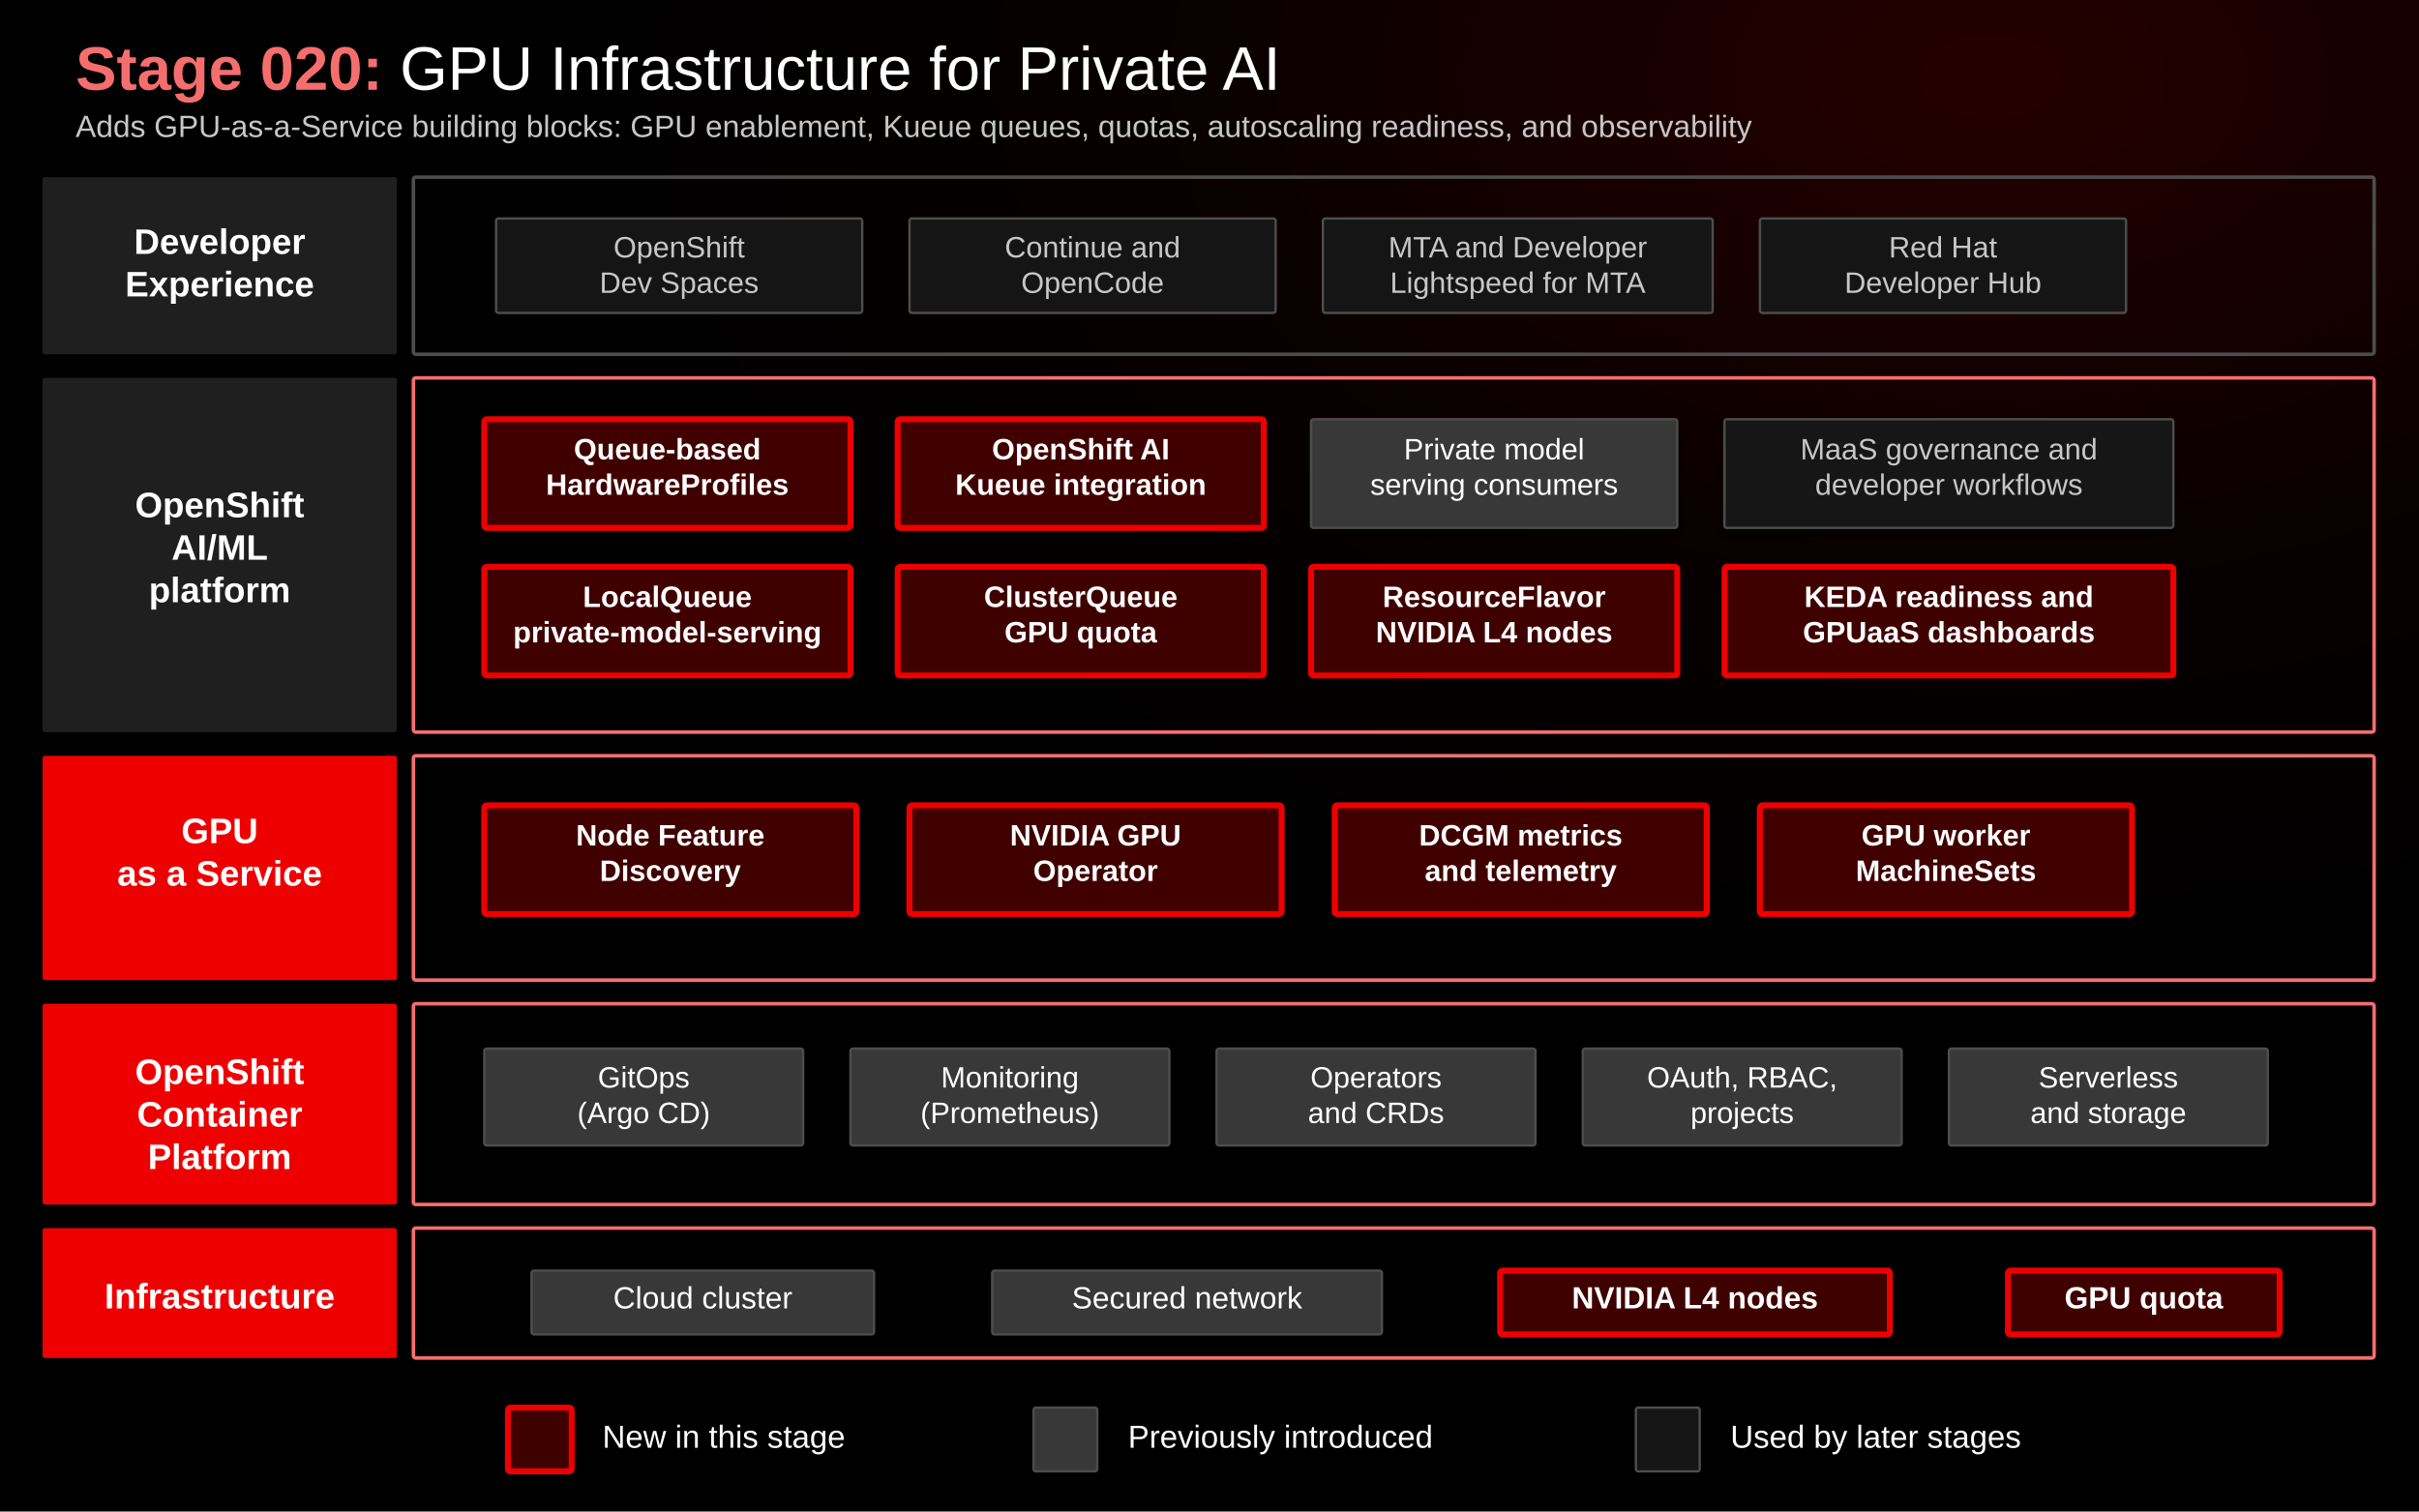
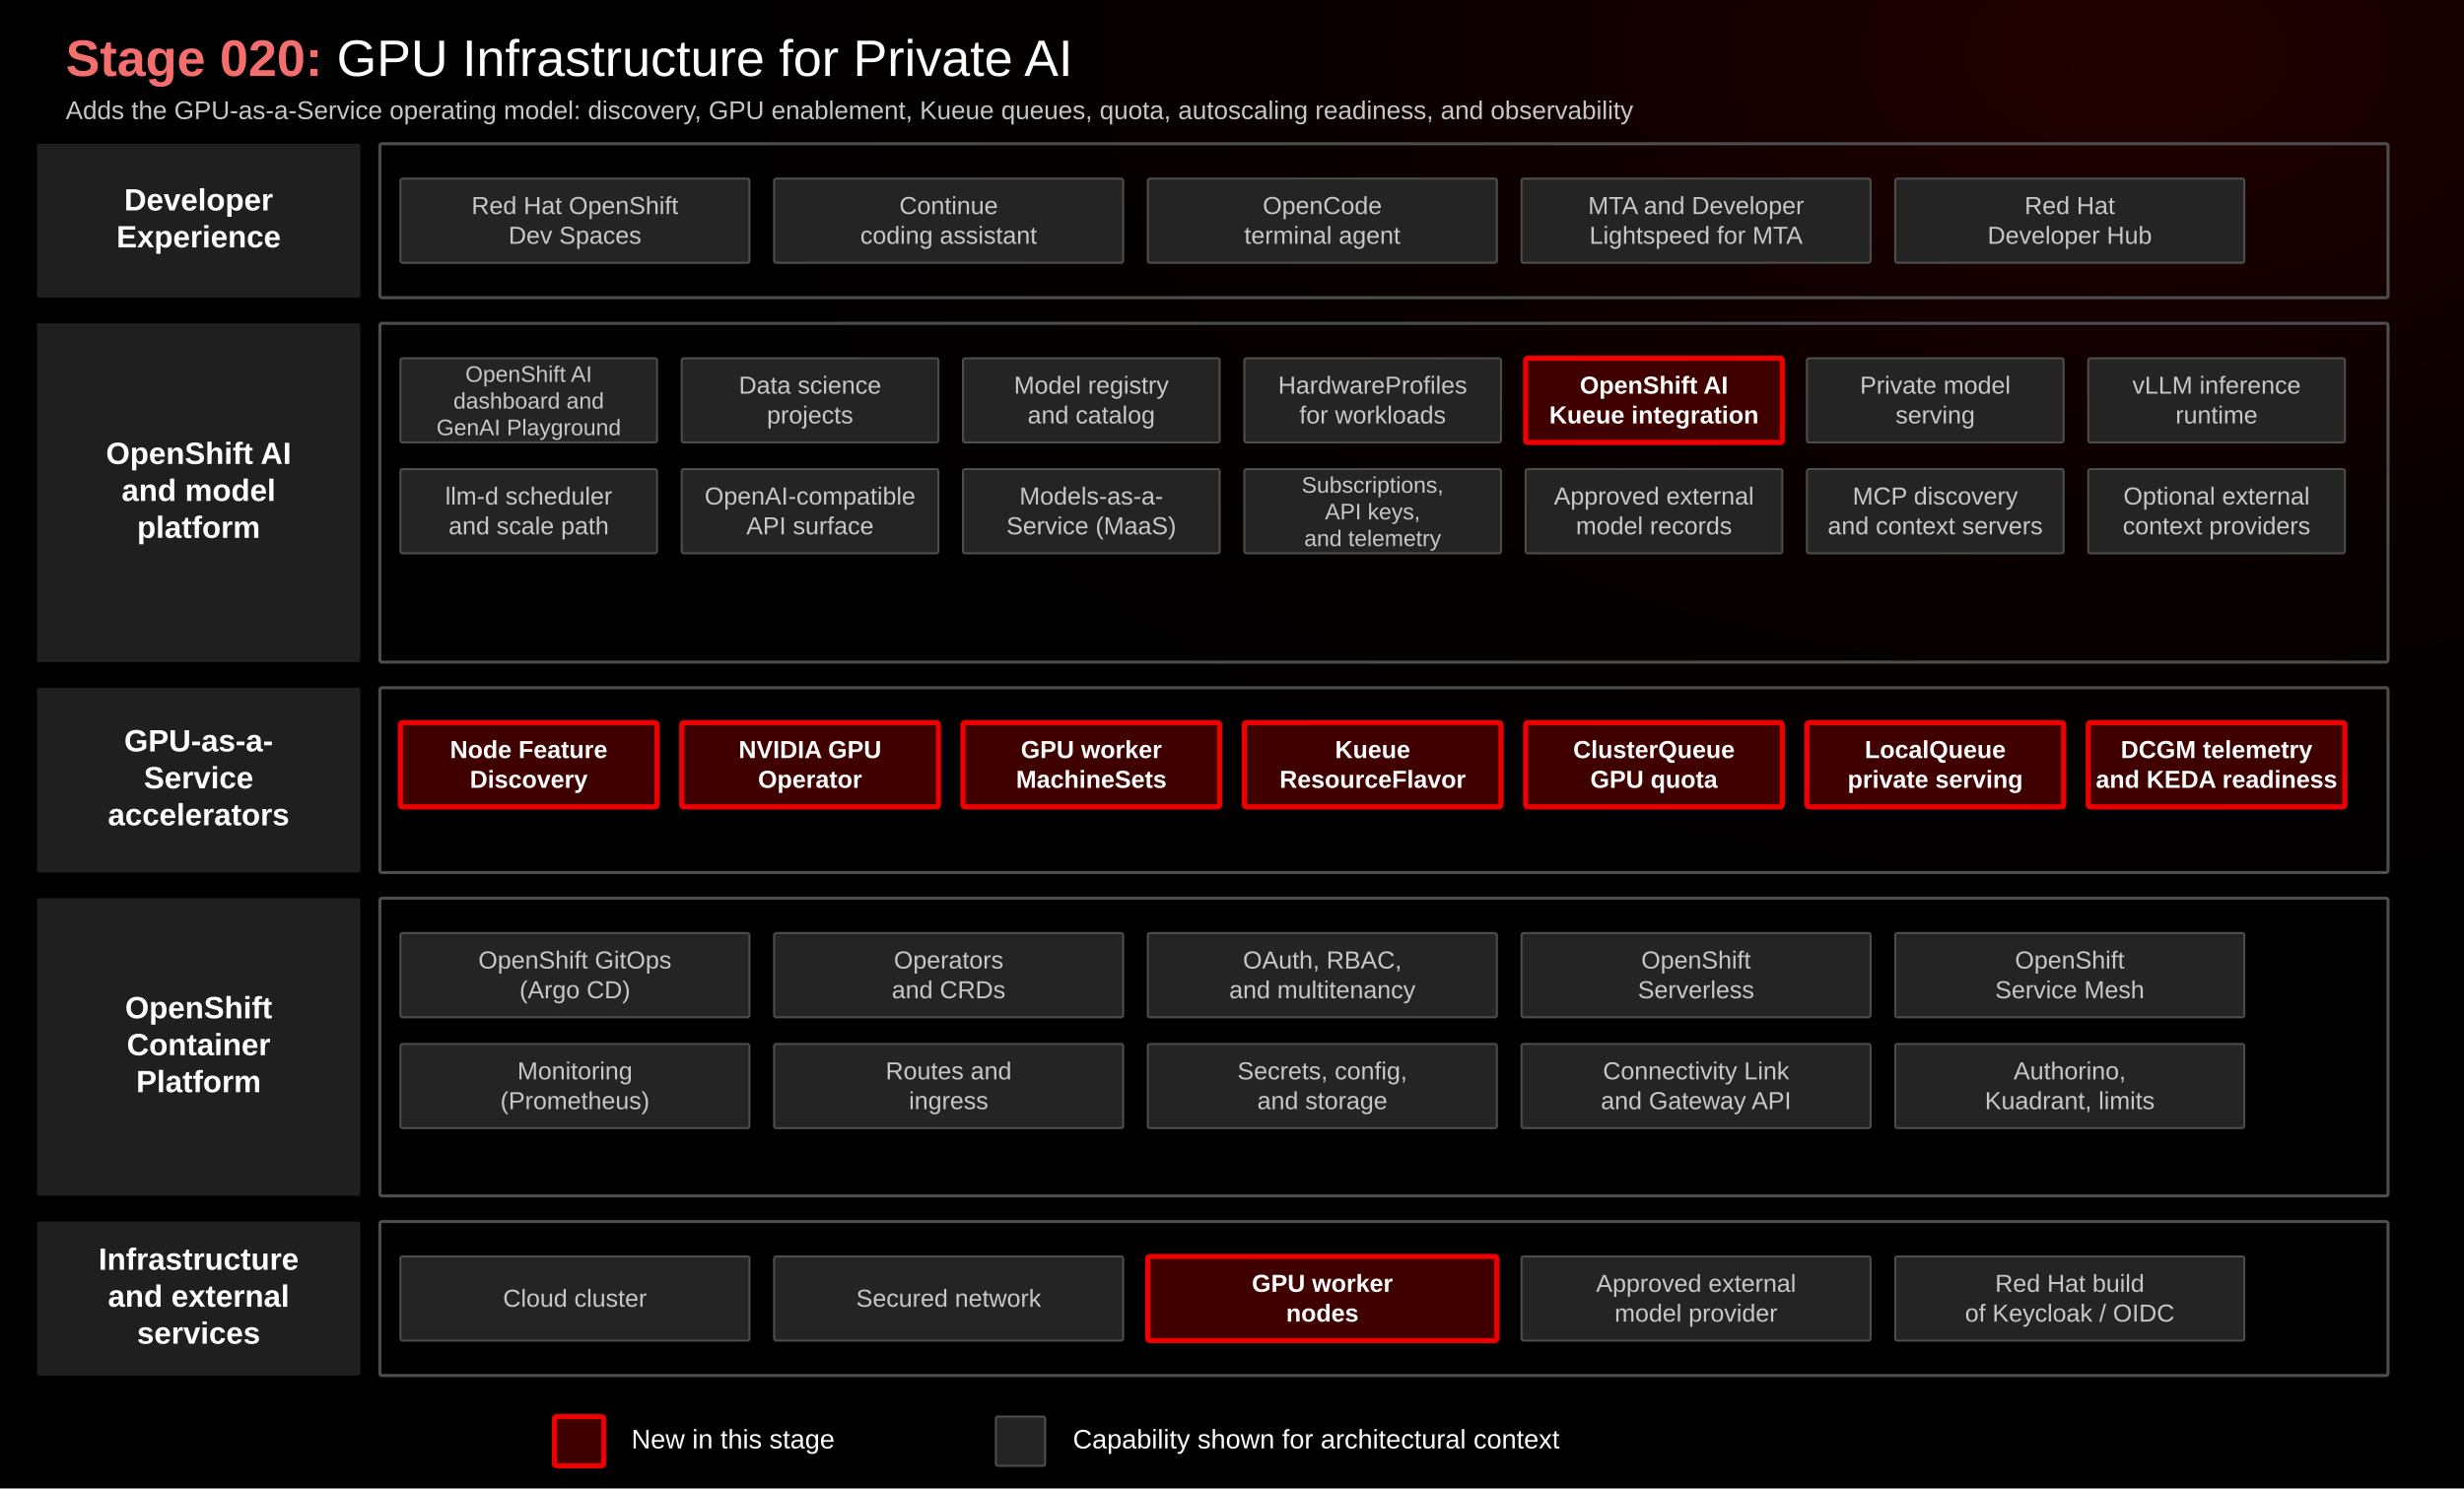
- <svg xmlns="http://www.w3.org/2000/svg" width="2048" height="1280" viewBox="0 0 2048 1280" role="img" aria-labelledby="title desc">
-   <style>
-     .display{font-family:'Red Hat Display','Arial',sans-serif}
-     .body{font-family:'Red Hat Text','Arial',sans-serif}
-     .mono{font-family:'Red Hat Mono','Consolas',monospace}
-     .lane{fill:none;stroke:#4d4d4d;stroke-width:3}
-     .laneNew{fill:none;stroke:#f56e6e;stroke-width:3}
-     .label{fill:#1f1f1f}
-     .labelRed{fill:#ee0000}
-     .box{fill:#151515;stroke:#4d4d4d;stroke-width:2}
-     .boxOld{fill:#383838;stroke:#4d4d4d;stroke-width:2}
-     .boxNew{fill:#3f0000;stroke:#ee0000;stroke-width:5}
-     .muted{fill:#c7c7c7}
-     .white{fill:#ffffff}
-     .red{fill:#f56e6e}
-   </style>
+ <svg xmlns="http://www.w3.org/2000/svg" width="2400" height="1450" viewBox="0 0 2400 1450" role="img" aria-labelledby="title desc">
+   <style>.display{font-family:'Red Hat Display','Arial',sans-serif}.body{font-family:'Red Hat Text','Arial',sans-serif}.mono{font-family:'Red Hat Mono','Consolas',monospace}</style>
  <defs>
-     <radialGradient id="glow" cx="82%" cy="5%" r="70%">
-       <stop offset="0" stop-color="#ee0000" stop-opacity="0.16" />
-       <stop offset="0.45" stop-color="#ee0000" stop-opacity="0.04" />
+     <radialGradient id="glow" cx="86%" cy="4%" r="70%">
+       <stop offset="0" stop-color="#ee0000" stop-opacity="0.14" />
+       <stop offset="0.46" stop-color="#ee0000" stop-opacity="0.04" />
      <stop offset="1" stop-color="#000000" stop-opacity="0" />
    </radialGradient>
    <filter id="lift" x="-20%" y="-20%" width="140%" height="140%">
      <feDropShadow dx="0" dy="5" stdDeviation="5" flood-color="#000" flood-opacity="0.5" />
    </filter>
  </defs>
-   <rect width="2048" height="1280" fill="#000000" />
-   <rect width="2048" height="1280" fill="url(#glow)" />
-   <text x="64" y="76" class="display" font-size="52" fill="#ffffff" font-weight="400">
+   <rect width="2400" height="1450" fill="#000000" />
+   <rect width="2400" height="1450" fill="url(#glow)" />
+   <text x="64" y="74" class="display" font-size="50" fill="#ffffff" font-weight="400">
    <tspan fill="#f56e6e" font-weight="700">Stage 020:</tspan> GPU Infrastructure for Private AI</text>
-   <text x="64" y="116" class="body" font-size="26" fill="#c7c7c7">Adds GPU-as-a-Service building blocks: GPU enablement, Kueue queues, quotas, autoscaling readiness, and observability</text>
-   <rect x="36" y="150" width="300" height="150" rx="2" class="label" />
-   <text x="186" y="215" class="display white" font-size="30" font-weight="700" text-anchor="middle">Developer</text>
-   <text x="186" y="251" class="display white" font-size="30" font-weight="700" text-anchor="middle">Experience</text>
-   <rect x="350" y="150" width="1660" height="150" rx="2" class="lane" />
-   <rect x="36" y="320" width="300" height="300" rx="2" class="label" />
-   <text x="186" y="438" class="display white" font-size="30" font-weight="700" text-anchor="middle">OpenShift</text>
-   <text x="186" y="474" class="display white" font-size="30" font-weight="700" text-anchor="middle">AI/ML</text>
-   <text x="186" y="510" class="display white" font-size="30" font-weight="700" text-anchor="middle">platform</text>
-   <rect x="350" y="320" width="1660" height="300" rx="2" class="laneNew" />
-   <rect x="36" y="640" width="300" height="190" rx="2" class="labelRed" />
-   <text x="186" y="714" class="display white" font-size="30" font-weight="700" text-anchor="middle">GPU</text>
-   <text x="186" y="750" class="display white" font-size="30" font-weight="700" text-anchor="middle">as a Service</text>
-   <rect x="350" y="640" width="1660" height="190" rx="2" class="laneNew" />
-   <rect x="36" y="850" width="300" height="170" rx="2" class="labelRed" />
-   <text x="186" y="918" class="display white" font-size="30" font-weight="700" text-anchor="middle">OpenShift</text>
-   <text x="186" y="954" class="display white" font-size="30" font-weight="700" text-anchor="middle">Container</text>
-   <text x="186" y="990" class="display white" font-size="30" font-weight="700" text-anchor="middle">Platform</text>
-   <rect x="350" y="850" width="1660" height="170" rx="2" class="laneNew" />
-   <rect x="36" y="1040" width="300" height="110" rx="2" class="labelRed" />
-   <text x="186" y="1108" class="display white" font-size="30" font-weight="700" text-anchor="middle">Infrastructure</text>
-   <rect x="350" y="1040" width="1660" height="110" rx="2" class="laneNew" />
-   <g>
-     <rect x="420" y="185" width="310" height="80" rx="2" class="box" />
-     <text x="575" y="218" class="body muted" font-size="25" text-anchor="middle">OpenShift</text>
-     <text x="575" y="248" class="body muted" font-size="25" text-anchor="middle">Dev Spaces</text>
-     <rect x="770" y="185" width="310" height="80" rx="2" class="box" />
-     <text x="925" y="218" class="body muted" font-size="25" text-anchor="middle">Continue and</text>
-     <text x="925" y="248" class="body muted" font-size="25" text-anchor="middle">OpenCode</text>
-     <rect x="1120" y="185" width="330" height="80" rx="2" class="box" />
-     <text x="1285" y="218" class="body muted" font-size="25" text-anchor="middle">MTA and Developer</text>
-     <text x="1285" y="248" class="body muted" font-size="25" text-anchor="middle">Lightspeed for MTA</text>
-     <rect x="1490" y="185" width="310" height="80" rx="2" class="box" />
-     <text x="1645" y="218" class="body muted" font-size="25" text-anchor="middle">Red Hat</text>
-     <text x="1645" y="248" class="body muted" font-size="25" text-anchor="middle">Developer Hub</text>
-   </g>
-   <g filter="url(#lift)">
-     <rect x="410" y="355" width="310" height="92" rx="2" class="boxNew" />
-     <text x="565" y="389" class="body white" font-size="25" font-weight="700" text-anchor="middle">Queue-based</text>
-     <text x="565" y="419" class="body white" font-size="25" font-weight="700" text-anchor="middle">HardwareProfiles</text>
-     <rect x="760" y="355" width="310" height="92" rx="2" class="boxNew" />
-     <text x="915" y="389" class="body white" font-size="25" font-weight="700" text-anchor="middle">OpenShift AI</text>
-     <text x="915" y="419" class="body white" font-size="25" font-weight="700" text-anchor="middle">Kueue integration</text>
-     <rect x="1110" y="355" width="310" height="92" rx="2" class="boxOld" />
-     <text x="1265" y="389" class="body white" font-size="25" text-anchor="middle">Private model</text>
-     <text x="1265" y="419" class="body white" font-size="25" text-anchor="middle">serving consumers</text>
-     <rect x="1460" y="355" width="380" height="92" rx="2" class="box" />
-     <text x="1650" y="389" class="body muted" font-size="25" text-anchor="middle">MaaS governance and</text>
-     <text x="1650" y="419" class="body muted" font-size="25" text-anchor="middle">developer workflows</text>
-   </g>
-   <g>
-     <rect x="410" y="480" width="310" height="92" rx="2" class="boxNew" />
-     <text x="565" y="514" class="body white" font-size="25" font-weight="700" text-anchor="middle">LocalQueue</text>
-     <text x="565" y="544" class="body white" font-size="25" font-weight="700" text-anchor="middle">private-model-serving</text>
-     <rect x="760" y="480" width="310" height="92" rx="2" class="boxNew" />
-     <text x="915" y="514" class="body white" font-size="25" font-weight="700" text-anchor="middle">ClusterQueue</text>
-     <text x="915" y="544" class="body white" font-size="25" font-weight="700" text-anchor="middle">GPU quota</text>
-     <rect x="1110" y="480" width="310" height="92" rx="2" class="boxNew" />
-     <text x="1265" y="514" class="body white" font-size="25" font-weight="700" text-anchor="middle">ResourceFlavor</text>
-     <text x="1265" y="544" class="body white" font-size="25" font-weight="700" text-anchor="middle">NVIDIA L4 nodes</text>
-     <rect x="1460" y="480" width="380" height="92" rx="2" class="boxNew" />
-     <text x="1650" y="514" class="body white" font-size="25" font-weight="700" text-anchor="middle">KEDA readiness and</text>
-     <text x="1650" y="544" class="body white" font-size="25" font-weight="700" text-anchor="middle">GPUaaS dashboards</text>
-   </g>
-   <g filter="url(#lift)">
-     <rect x="410" y="682" width="315" height="92" rx="2" class="boxNew" />
-     <text x="567.5" y="716" class="body white" font-size="25" font-weight="700" text-anchor="middle">Node Feature</text>
-     <text x="567.5" y="746" class="body white" font-size="25" font-weight="700" text-anchor="middle">Discovery</text>
-     <rect x="770" y="682" width="315" height="92" rx="2" class="boxNew" />
-     <text x="927.5" y="716" class="body white" font-size="25" font-weight="700" text-anchor="middle">NVIDIA GPU</text>
-     <text x="927.5" y="746" class="body white" font-size="25" font-weight="700" text-anchor="middle">Operator</text>
-     <rect x="1130" y="682" width="315" height="92" rx="2" class="boxNew" />
-     <text x="1287.5" y="716" class="body white" font-size="25" font-weight="700" text-anchor="middle">DCGM metrics</text>
-     <text x="1287.5" y="746" class="body white" font-size="25" font-weight="700" text-anchor="middle">and telemetry</text>
-     <rect x="1490" y="682" width="315" height="92" rx="2" class="boxNew" />
-     <text x="1647.5" y="716" class="body white" font-size="25" font-weight="700" text-anchor="middle">GPU worker</text>
-     <text x="1647.5" y="746" class="body white" font-size="25" font-weight="700" text-anchor="middle">MachineSets</text>
-   </g>
-   <g>
-     <rect x="410" y="888" width="270" height="82" rx="2" class="boxOld" />
-     <text x="545" y="921" class="body white" font-size="25" text-anchor="middle">GitOps</text>
-     <text x="545" y="951" class="body white" font-size="25" text-anchor="middle">(Argo CD)</text>
-     <rect x="720" y="888" width="270" height="82" rx="2" class="boxOld" />
-     <text x="855" y="921" class="body white" font-size="25" text-anchor="middle">Monitoring</text>
-     <text x="855" y="951" class="body white" font-size="25" text-anchor="middle">(Prometheus)</text>
-     <rect x="1030" y="888" width="270" height="82" rx="2" class="boxOld" />
-     <text x="1165" y="921" class="body white" font-size="25" text-anchor="middle">Operators</text>
-     <text x="1165" y="951" class="body white" font-size="25" text-anchor="middle">and CRDs</text>
-     <rect x="1340" y="888" width="270" height="82" rx="2" class="boxOld" />
-     <text x="1475" y="921" class="body white" font-size="25" text-anchor="middle">OAuth, RBAC,</text>
-     <text x="1475" y="951" class="body white" font-size="25" text-anchor="middle">projects</text>
-     <rect x="1650" y="888" width="270" height="82" rx="2" class="boxOld" />
-     <text x="1785" y="921" class="body white" font-size="25" text-anchor="middle">Serverless</text>
-     <text x="1785" y="951" class="body white" font-size="25" text-anchor="middle">and storage</text>
-   </g>
-   <g>
-     <rect x="450" y="1076" width="290" height="54" rx="2" class="boxOld" />
-     <text x="595" y="1108" class="body white" font-size="26" text-anchor="middle">Cloud cluster</text>
-     <rect x="840" y="1076" width="330" height="54" rx="2" class="boxOld" />
-     <text x="1005" y="1108" class="body white" font-size="26" text-anchor="middle">Secured network</text>
-     <rect x="1270" y="1076" width="330" height="54" rx="2" class="boxNew" />
-     <text x="1435" y="1108" class="body white" font-size="26" font-weight="700" text-anchor="middle">NVIDIA L4 nodes</text>
-     <rect x="1700" y="1076" width="230" height="54" rx="2" class="boxNew" />
-     <text x="1815" y="1108" class="body white" font-size="26" font-weight="700" text-anchor="middle">GPU quota</text>
-   </g>
-   <g>
-     <rect x="430" y="1192" width="54" height="54" rx="2" class="boxNew" />
-     <text x="510" y="1226" class="body white" font-size="27">New in this stage</text>
-     <rect x="875" y="1192" width="54" height="54" rx="2" class="boxOld" />
-     <text x="955" y="1226" class="body white" font-size="27">Previously introduced</text>
-     <rect x="1385" y="1192" width="54" height="54" rx="2" class="box" />
-     <text x="1465" y="1226" class="body white" font-size="27">Used by later stages</text>
+   <text x="64" y="116" class="body" font-size="25" fill="#c7c7c7">Adds the GPU-as-a-Service operating model: discovery, GPU enablement, Kueue queues, quota, autoscaling readiness, and observability</text>
+   <rect x="36" y="140" width="315" height="150" rx="2" fill="#1f1f1f" />
+   <text x="193.5" y="205" class="body" font-size="30" fill="#ffffff" font-weight="700" text-anchor="middle">Developer</text>
+   <text x="193.5" y="241" class="body" font-size="30" fill="#ffffff" font-weight="700" text-anchor="middle">Experience</text>
+   <rect x="370" y="140" width="1956" height="150" rx="2" fill="none" stroke="#4d4d4d" stroke-width="3" />
+   <g>
+     <rect x="390" y="174" width="340" height="82" rx="2" fill="#242424" stroke="#4d4d4d" stroke-width="2" />
+     <text x="560" y="208.5" class="body" font-size="24" fill="#c7c7c7" font-weight="400" text-anchor="middle">Red Hat OpenShift</text>
+     <text x="560" y="237.5" class="body" font-size="24" fill="#c7c7c7" font-weight="400" text-anchor="middle">Dev Spaces</text>
+   </g>
+   <g>
+     <rect x="754" y="174" width="340" height="82" rx="2" fill="#242424" stroke="#4d4d4d" stroke-width="2" />
+     <text x="924" y="208.5" class="body" font-size="24" fill="#c7c7c7" font-weight="400" text-anchor="middle">Continue</text>
+     <text x="924" y="237.5" class="body" font-size="24" fill="#c7c7c7" font-weight="400" text-anchor="middle">coding assistant</text>
+   </g>
+   <g>
+     <rect x="1118" y="174" width="340" height="82" rx="2" fill="#242424" stroke="#4d4d4d" stroke-width="2" />
+     <text x="1288" y="208.5" class="body" font-size="24" fill="#c7c7c7" font-weight="400" text-anchor="middle">OpenCode</text>
+     <text x="1288" y="237.5" class="body" font-size="24" fill="#c7c7c7" font-weight="400" text-anchor="middle">terminal agent</text>
+   </g>
+   <g>
+     <rect x="1482" y="174" width="340" height="82" rx="2" fill="#242424" stroke="#4d4d4d" stroke-width="2" />
+     <text x="1652" y="208.5" class="body" font-size="24" fill="#c7c7c7" font-weight="400" text-anchor="middle">MTA and Developer</text>
+     <text x="1652" y="237.5" class="body" font-size="24" fill="#c7c7c7" font-weight="400" text-anchor="middle">Lightspeed for MTA</text>
+   </g>
+   <g>
+     <rect x="1846" y="174" width="340" height="82" rx="2" fill="#242424" stroke="#4d4d4d" stroke-width="2" />
+     <text x="2016" y="208.5" class="body" font-size="24" fill="#c7c7c7" font-weight="400" text-anchor="middle">Red Hat</text>
+     <text x="2016" y="237.5" class="body" font-size="24" fill="#c7c7c7" font-weight="400" text-anchor="middle">Developer Hub</text>
+   </g>
+   <rect x="36" y="315" width="315" height="330" rx="2" fill="#1f1f1f" />
+   <text x="193.5" y="452" class="body" font-size="30" fill="#ffffff" font-weight="700" text-anchor="middle">OpenShift AI</text>
+   <text x="193.5" y="488" class="body" font-size="30" fill="#ffffff" font-weight="700" text-anchor="middle">and model</text>
+   <text x="193.5" y="524" class="body" font-size="30" fill="#ffffff" font-weight="700" text-anchor="middle">platform</text>
+   <rect x="370" y="315" width="1956" height="330" rx="2" fill="none" stroke="#4d4d4d" stroke-width="3" />
+   <g>
+     <rect x="390" y="349" width="250" height="82" rx="2" fill="#242424" stroke="#4d4d4d" stroke-width="2" />
+     <text x="515" y="372" class="body" font-size="22" fill="#c7c7c7" font-weight="400" text-anchor="middle">OpenShift AI</text>
+     <text x="515" y="398" class="body" font-size="22" fill="#c7c7c7" font-weight="400" text-anchor="middle">dashboard and</text>
+     <text x="515" y="424" class="body" font-size="22" fill="#c7c7c7" font-weight="400" text-anchor="middle">GenAI Playground</text>
+   </g>
+   <g>
+     <rect x="664" y="349" width="250" height="82" rx="2" fill="#242424" stroke="#4d4d4d" stroke-width="2" />
+     <text x="789" y="383.5" class="body" font-size="24" fill="#c7c7c7" font-weight="400" text-anchor="middle">Data science</text>
+     <text x="789" y="412.5" class="body" font-size="24" fill="#c7c7c7" font-weight="400" text-anchor="middle">projects</text>
+   </g>
+   <g>
+     <rect x="938" y="349" width="250" height="82" rx="2" fill="#242424" stroke="#4d4d4d" stroke-width="2" />
+     <text x="1063" y="383.5" class="body" font-size="24" fill="#c7c7c7" font-weight="400" text-anchor="middle">Model registry</text>
+     <text x="1063" y="412.5" class="body" font-size="24" fill="#c7c7c7" font-weight="400" text-anchor="middle">and catalog</text>
+   </g>
+   <g>
+     <rect x="1212" y="349" width="250" height="82" rx="2" fill="#242424" stroke="#4d4d4d" stroke-width="2" />
+     <text x="1337" y="383.5" class="body" font-size="24" fill="#c7c7c7" font-weight="400" text-anchor="middle">HardwareProfiles</text>
+     <text x="1337" y="412.5" class="body" font-size="24" fill="#c7c7c7" font-weight="400" text-anchor="middle">for workloads</text>
+   </g>
+   <g filter="url(#lift)">
+     <rect x="1486" y="349" width="250" height="82" rx="2" fill="#3f0000" stroke="#ee0000" stroke-width="5" />
+     <text x="1611" y="383.5" class="body" font-size="24" fill="#ffffff" font-weight="700" text-anchor="middle">OpenShift AI</text>
+     <text x="1611" y="412.5" class="body" font-size="24" fill="#ffffff" font-weight="700" text-anchor="middle">Kueue integration</text>
+   </g>
+   <g>
+     <rect x="1760" y="349" width="250" height="82" rx="2" fill="#242424" stroke="#4d4d4d" stroke-width="2" />
+     <text x="1885" y="383.5" class="body" font-size="24" fill="#c7c7c7" font-weight="400" text-anchor="middle">Private model</text>
+     <text x="1885" y="412.5" class="body" font-size="24" fill="#c7c7c7" font-weight="400" text-anchor="middle">serving</text>
+   </g>
+   <g>
+     <rect x="2034" y="349" width="250" height="82" rx="2" fill="#242424" stroke="#4d4d4d" stroke-width="2" />
+     <text x="2159" y="383.5" class="body" font-size="24" fill="#c7c7c7" font-weight="400" text-anchor="middle">vLLM inference</text>
+     <text x="2159" y="412.5" class="body" font-size="24" fill="#c7c7c7" font-weight="400" text-anchor="middle">runtime</text>
+   </g>
+   <g>
+     <rect x="390" y="457" width="250" height="82" rx="2" fill="#242424" stroke="#4d4d4d" stroke-width="2" />
+     <text x="515" y="491.5" class="body" font-size="24" fill="#c7c7c7" font-weight="400" text-anchor="middle">llm-d scheduler</text>
+     <text x="515" y="520.5" class="body" font-size="24" fill="#c7c7c7" font-weight="400" text-anchor="middle">and scale path</text>
+   </g>
+   <g>
+     <rect x="664" y="457" width="250" height="82" rx="2" fill="#242424" stroke="#4d4d4d" stroke-width="2" />
+     <text x="789" y="491.5" class="body" font-size="24" fill="#c7c7c7" font-weight="400" text-anchor="middle">OpenAI-compatible</text>
+     <text x="789" y="520.5" class="body" font-size="24" fill="#c7c7c7" font-weight="400" text-anchor="middle">API surface</text>
+   </g>
+   <g>
+     <rect x="938" y="457" width="250" height="82" rx="2" fill="#242424" stroke="#4d4d4d" stroke-width="2" />
+     <text x="1063" y="491.5" class="body" font-size="24" fill="#c7c7c7" font-weight="400" text-anchor="middle">Models-as-a-</text>
+     <text x="1063" y="520.5" class="body" font-size="24" fill="#c7c7c7" font-weight="400" text-anchor="middle">Service (MaaS)</text>
+   </g>
+   <g>
+     <rect x="1212" y="457" width="250" height="82" rx="2" fill="#242424" stroke="#4d4d4d" stroke-width="2" />
+     <text x="1337" y="480" class="body" font-size="22" fill="#c7c7c7" font-weight="400" text-anchor="middle">Subscriptions,</text>
+     <text x="1337" y="506" class="body" font-size="22" fill="#c7c7c7" font-weight="400" text-anchor="middle">API keys,</text>
+     <text x="1337" y="532" class="body" font-size="22" fill="#c7c7c7" font-weight="400" text-anchor="middle">and telemetry</text>
+   </g>
+   <g>
+     <rect x="1486" y="457" width="250" height="82" rx="2" fill="#242424" stroke="#4d4d4d" stroke-width="2" />
+     <text x="1611" y="491.5" class="body" font-size="24" fill="#c7c7c7" font-weight="400" text-anchor="middle">Approved external</text>
+     <text x="1611" y="520.5" class="body" font-size="24" fill="#c7c7c7" font-weight="400" text-anchor="middle">model records</text>
+   </g>
+   <g>
+     <rect x="1760" y="457" width="250" height="82" rx="2" fill="#242424" stroke="#4d4d4d" stroke-width="2" />
+     <text x="1885" y="491.5" class="body" font-size="24" fill="#c7c7c7" font-weight="400" text-anchor="middle">MCP discovery</text>
+     <text x="1885" y="520.5" class="body" font-size="24" fill="#c7c7c7" font-weight="400" text-anchor="middle">and context servers</text>
+   </g>
+   <g>
+     <rect x="2034" y="457" width="250" height="82" rx="2" fill="#242424" stroke="#4d4d4d" stroke-width="2" />
+     <text x="2159" y="491.5" class="body" font-size="24" fill="#c7c7c7" font-weight="400" text-anchor="middle">Optional external</text>
+     <text x="2159" y="520.5" class="body" font-size="24" fill="#c7c7c7" font-weight="400" text-anchor="middle">context providers</text>
+   </g>
+   <rect x="36" y="670" width="315" height="180" rx="2" fill="#1f1f1f" />
+   <text x="193.5" y="732" class="body" font-size="30" fill="#ffffff" font-weight="700" text-anchor="middle">GPU-as-a-</text>
+   <text x="193.5" y="768" class="body" font-size="30" fill="#ffffff" font-weight="700" text-anchor="middle">Service</text>
+   <text x="193.5" y="804" class="body" font-size="30" fill="#ffffff" font-weight="700" text-anchor="middle">accelerators</text>
+   <rect x="370" y="670" width="1956" height="180" rx="2" fill="none" stroke="#4d4d4d" stroke-width="3" />
+   <g filter="url(#lift)">
+     <rect x="390" y="704" width="250" height="82" rx="2" fill="#3f0000" stroke="#ee0000" stroke-width="5" />
+     <text x="515" y="738.5" class="body" font-size="24" fill="#ffffff" font-weight="700" text-anchor="middle">Node Feature</text>
+     <text x="515" y="767.5" class="body" font-size="24" fill="#ffffff" font-weight="700" text-anchor="middle">Discovery</text>
+   </g>
+   <g filter="url(#lift)">
+     <rect x="664" y="704" width="250" height="82" rx="2" fill="#3f0000" stroke="#ee0000" stroke-width="5" />
+     <text x="789" y="738.5" class="body" font-size="24" fill="#ffffff" font-weight="700" text-anchor="middle">NVIDIA GPU</text>
+     <text x="789" y="767.5" class="body" font-size="24" fill="#ffffff" font-weight="700" text-anchor="middle">Operator</text>
+   </g>
+   <g filter="url(#lift)">
+     <rect x="938" y="704" width="250" height="82" rx="2" fill="#3f0000" stroke="#ee0000" stroke-width="5" />
+     <text x="1063" y="738.5" class="body" font-size="24" fill="#ffffff" font-weight="700" text-anchor="middle">GPU worker</text>
+     <text x="1063" y="767.5" class="body" font-size="24" fill="#ffffff" font-weight="700" text-anchor="middle">MachineSets</text>
+   </g>
+   <g filter="url(#lift)">
+     <rect x="1212" y="704" width="250" height="82" rx="2" fill="#3f0000" stroke="#ee0000" stroke-width="5" />
+     <text x="1337" y="738.5" class="body" font-size="24" fill="#ffffff" font-weight="700" text-anchor="middle">Kueue</text>
+     <text x="1337" y="767.5" class="body" font-size="24" fill="#ffffff" font-weight="700" text-anchor="middle">ResourceFlavor</text>
+   </g>
+   <g filter="url(#lift)">
+     <rect x="1486" y="704" width="250" height="82" rx="2" fill="#3f0000" stroke="#ee0000" stroke-width="5" />
+     <text x="1611" y="738.5" class="body" font-size="24" fill="#ffffff" font-weight="700" text-anchor="middle">ClusterQueue</text>
+     <text x="1611" y="767.5" class="body" font-size="24" fill="#ffffff" font-weight="700" text-anchor="middle">GPU quota</text>
+   </g>
+   <g filter="url(#lift)">
+     <rect x="1760" y="704" width="250" height="82" rx="2" fill="#3f0000" stroke="#ee0000" stroke-width="5" />
+     <text x="1885" y="738.5" class="body" font-size="24" fill="#ffffff" font-weight="700" text-anchor="middle">LocalQueue</text>
+     <text x="1885" y="767.5" class="body" font-size="24" fill="#ffffff" font-weight="700" text-anchor="middle">private serving</text>
+   </g>
+   <g filter="url(#lift)">
+     <rect x="2034" y="704" width="250" height="82" rx="2" fill="#3f0000" stroke="#ee0000" stroke-width="5" />
+     <text x="2159" y="738.5" class="body" font-size="24" fill="#ffffff" font-weight="700" text-anchor="middle">DCGM telemetry</text>
+     <text x="2159" y="767.5" class="body" font-size="24" fill="#ffffff" font-weight="700" text-anchor="middle">and KEDA readiness</text>
+   </g>
+   <rect x="36" y="875" width="315" height="290" rx="2" fill="#1f1f1f" />
+   <text x="193.5" y="992" class="body" font-size="30" fill="#ffffff" font-weight="700" text-anchor="middle">OpenShift</text>
+   <text x="193.5" y="1028" class="body" font-size="30" fill="#ffffff" font-weight="700" text-anchor="middle">Container</text>
+   <text x="193.5" y="1064" class="body" font-size="30" fill="#ffffff" font-weight="700" text-anchor="middle">Platform</text>
+   <rect x="370" y="875" width="1956" height="290" rx="2" fill="none" stroke="#4d4d4d" stroke-width="3" />
+   <g>
+     <rect x="390" y="909" width="340" height="82" rx="2" fill="#242424" stroke="#4d4d4d" stroke-width="2" />
+     <text x="560" y="943.5" class="body" font-size="24" fill="#c7c7c7" font-weight="400" text-anchor="middle">OpenShift GitOps</text>
+     <text x="560" y="972.5" class="body" font-size="24" fill="#c7c7c7" font-weight="400" text-anchor="middle">(Argo CD)</text>
+   </g>
+   <g>
+     <rect x="754" y="909" width="340" height="82" rx="2" fill="#242424" stroke="#4d4d4d" stroke-width="2" />
+     <text x="924" y="943.5" class="body" font-size="24" fill="#c7c7c7" font-weight="400" text-anchor="middle">Operators</text>
+     <text x="924" y="972.5" class="body" font-size="24" fill="#c7c7c7" font-weight="400" text-anchor="middle">and CRDs</text>
+   </g>
+   <g>
+     <rect x="1118" y="909" width="340" height="82" rx="2" fill="#242424" stroke="#4d4d4d" stroke-width="2" />
+     <text x="1288" y="943.5" class="body" font-size="24" fill="#c7c7c7" font-weight="400" text-anchor="middle">OAuth, RBAC,</text>
+     <text x="1288" y="972.5" class="body" font-size="24" fill="#c7c7c7" font-weight="400" text-anchor="middle">and multitenancy</text>
+   </g>
+   <g>
+     <rect x="1482" y="909" width="340" height="82" rx="2" fill="#242424" stroke="#4d4d4d" stroke-width="2" />
+     <text x="1652" y="943.5" class="body" font-size="24" fill="#c7c7c7" font-weight="400" text-anchor="middle">OpenShift</text>
+     <text x="1652" y="972.5" class="body" font-size="24" fill="#c7c7c7" font-weight="400" text-anchor="middle">Serverless</text>
+   </g>
+   <g>
+     <rect x="1846" y="909" width="340" height="82" rx="2" fill="#242424" stroke="#4d4d4d" stroke-width="2" />
+     <text x="2016" y="943.5" class="body" font-size="24" fill="#c7c7c7" font-weight="400" text-anchor="middle">OpenShift</text>
+     <text x="2016" y="972.5" class="body" font-size="24" fill="#c7c7c7" font-weight="400" text-anchor="middle">Service Mesh</text>
+   </g>
+   <g>
+     <rect x="390" y="1017" width="340" height="82" rx="2" fill="#242424" stroke="#4d4d4d" stroke-width="2" />
+     <text x="560" y="1051.5" class="body" font-size="24" fill="#c7c7c7" font-weight="400" text-anchor="middle">Monitoring</text>
+     <text x="560" y="1080.5" class="body" font-size="24" fill="#c7c7c7" font-weight="400" text-anchor="middle">(Prometheus)</text>
+   </g>
+   <g>
+     <rect x="754" y="1017" width="340" height="82" rx="2" fill="#242424" stroke="#4d4d4d" stroke-width="2" />
+     <text x="924" y="1051.5" class="body" font-size="24" fill="#c7c7c7" font-weight="400" text-anchor="middle">Routes and</text>
+     <text x="924" y="1080.5" class="body" font-size="24" fill="#c7c7c7" font-weight="400" text-anchor="middle">ingress</text>
+   </g>
+   <g>
+     <rect x="1118" y="1017" width="340" height="82" rx="2" fill="#242424" stroke="#4d4d4d" stroke-width="2" />
+     <text x="1288" y="1051.5" class="body" font-size="24" fill="#c7c7c7" font-weight="400" text-anchor="middle">Secrets, config,</text>
+     <text x="1288" y="1080.5" class="body" font-size="24" fill="#c7c7c7" font-weight="400" text-anchor="middle">and storage</text>
+   </g>
+   <g>
+     <rect x="1482" y="1017" width="340" height="82" rx="2" fill="#242424" stroke="#4d4d4d" stroke-width="2" />
+     <text x="1652" y="1051.5" class="body" font-size="24" fill="#c7c7c7" font-weight="400" text-anchor="middle">Connectivity Link</text>
+     <text x="1652" y="1080.5" class="body" font-size="24" fill="#c7c7c7" font-weight="400" text-anchor="middle">and Gateway API</text>
+   </g>
+   <g>
+     <rect x="1846" y="1017" width="340" height="82" rx="2" fill="#242424" stroke="#4d4d4d" stroke-width="2" />
+     <text x="2016" y="1051.5" class="body" font-size="24" fill="#c7c7c7" font-weight="400" text-anchor="middle">Authorino,</text>
+     <text x="2016" y="1080.5" class="body" font-size="24" fill="#c7c7c7" font-weight="400" text-anchor="middle">Kuadrant, limits</text>
+   </g>
+   <rect x="36" y="1190" width="315" height="150" rx="2" fill="#1f1f1f" />
+   <text x="193.5" y="1237" class="body" font-size="30" fill="#ffffff" font-weight="700" text-anchor="middle">Infrastructure</text>
+   <text x="193.5" y="1273" class="body" font-size="30" fill="#ffffff" font-weight="700" text-anchor="middle">and external</text>
+   <text x="193.5" y="1309" class="body" font-size="30" fill="#ffffff" font-weight="700" text-anchor="middle">services</text>
+   <rect x="370" y="1190" width="1956" height="150" rx="2" fill="none" stroke="#4d4d4d" stroke-width="3" />
+   <g>
+     <rect x="390" y="1224" width="340" height="82" rx="2" fill="#242424" stroke="#4d4d4d" stroke-width="2" />
+     <text x="560" y="1273" class="body" font-size="24" fill="#c7c7c7" font-weight="400" text-anchor="middle">Cloud cluster</text>
+   </g>
+   <g>
+     <rect x="754" y="1224" width="340" height="82" rx="2" fill="#242424" stroke="#4d4d4d" stroke-width="2" />
+     <text x="924" y="1273" class="body" font-size="24" fill="#c7c7c7" font-weight="400" text-anchor="middle">Secured network</text>
+   </g>
+   <g filter="url(#lift)">
+     <rect x="1118" y="1224" width="340" height="82" rx="2" fill="#3f0000" stroke="#ee0000" stroke-width="5" />
+     <text x="1288" y="1258.5" class="body" font-size="24" fill="#ffffff" font-weight="700" text-anchor="middle">GPU worker</text>
+     <text x="1288" y="1287.5" class="body" font-size="24" fill="#ffffff" font-weight="700" text-anchor="middle">nodes</text>
+   </g>
+   <g>
+     <rect x="1482" y="1224" width="340" height="82" rx="2" fill="#242424" stroke="#4d4d4d" stroke-width="2" />
+     <text x="1652" y="1258.5" class="body" font-size="24" fill="#c7c7c7" font-weight="400" text-anchor="middle">Approved external</text>
+     <text x="1652" y="1287.5" class="body" font-size="24" fill="#c7c7c7" font-weight="400" text-anchor="middle">model provider</text>
+   </g>
+   <g>
+     <rect x="1846" y="1224" width="340" height="82" rx="2" fill="#242424" stroke="#4d4d4d" stroke-width="2" />
+     <text x="2016" y="1258.5" class="body" font-size="24" fill="#c7c7c7" font-weight="400" text-anchor="middle">Red Hat build</text>
+     <text x="2016" y="1287.5" class="body" font-size="24" fill="#c7c7c7" font-weight="400" text-anchor="middle">of Keycloak / OIDC</text>
+   </g>
+   <g>
+     <rect x="540" y="1380" width="48" height="48" rx="2" fill="#3f0000" stroke="#ee0000" stroke-width="5" />
+     <text x="615" y="1411" class="body" font-size="26" fill="#ffffff">New in this stage</text>
+     <rect x="970" y="1380" width="48" height="48" rx="2" fill="#242424" stroke="#4d4d4d" stroke-width="2" />
+     <text x="1045" y="1411" class="body" font-size="26" fill="#ffffff">Capability shown for architectural context</text>
  </g>
</svg>
